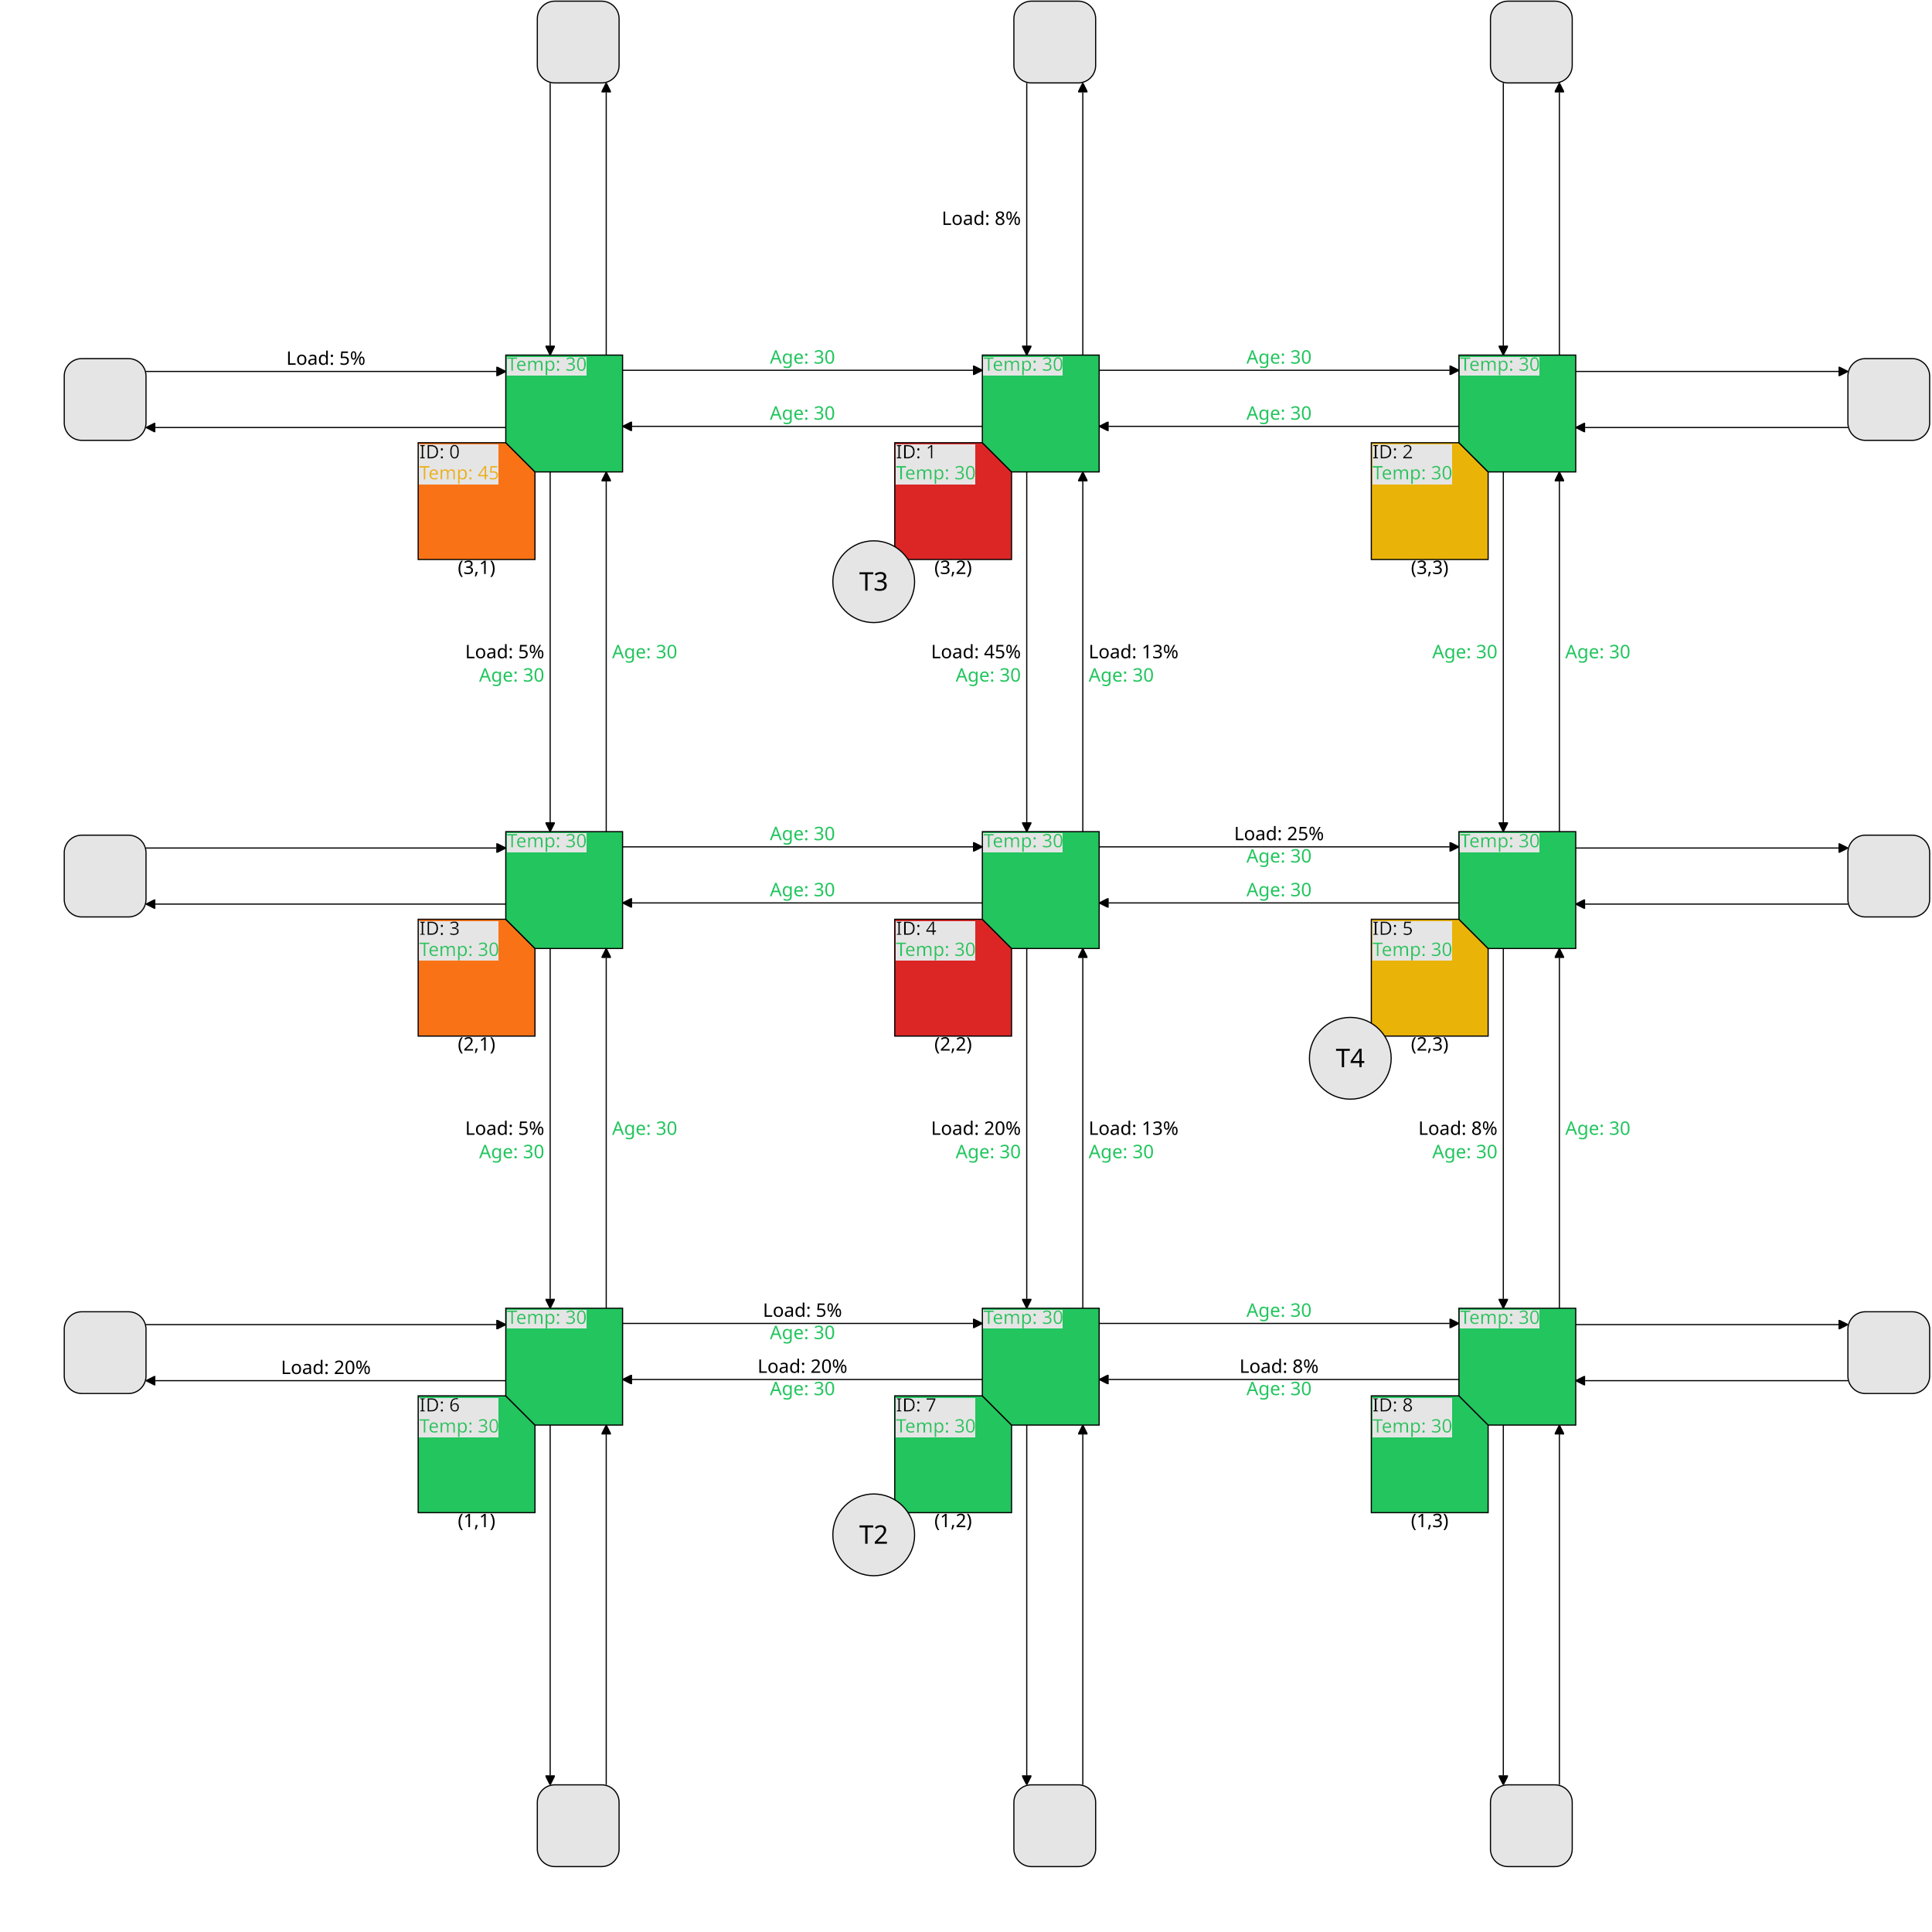
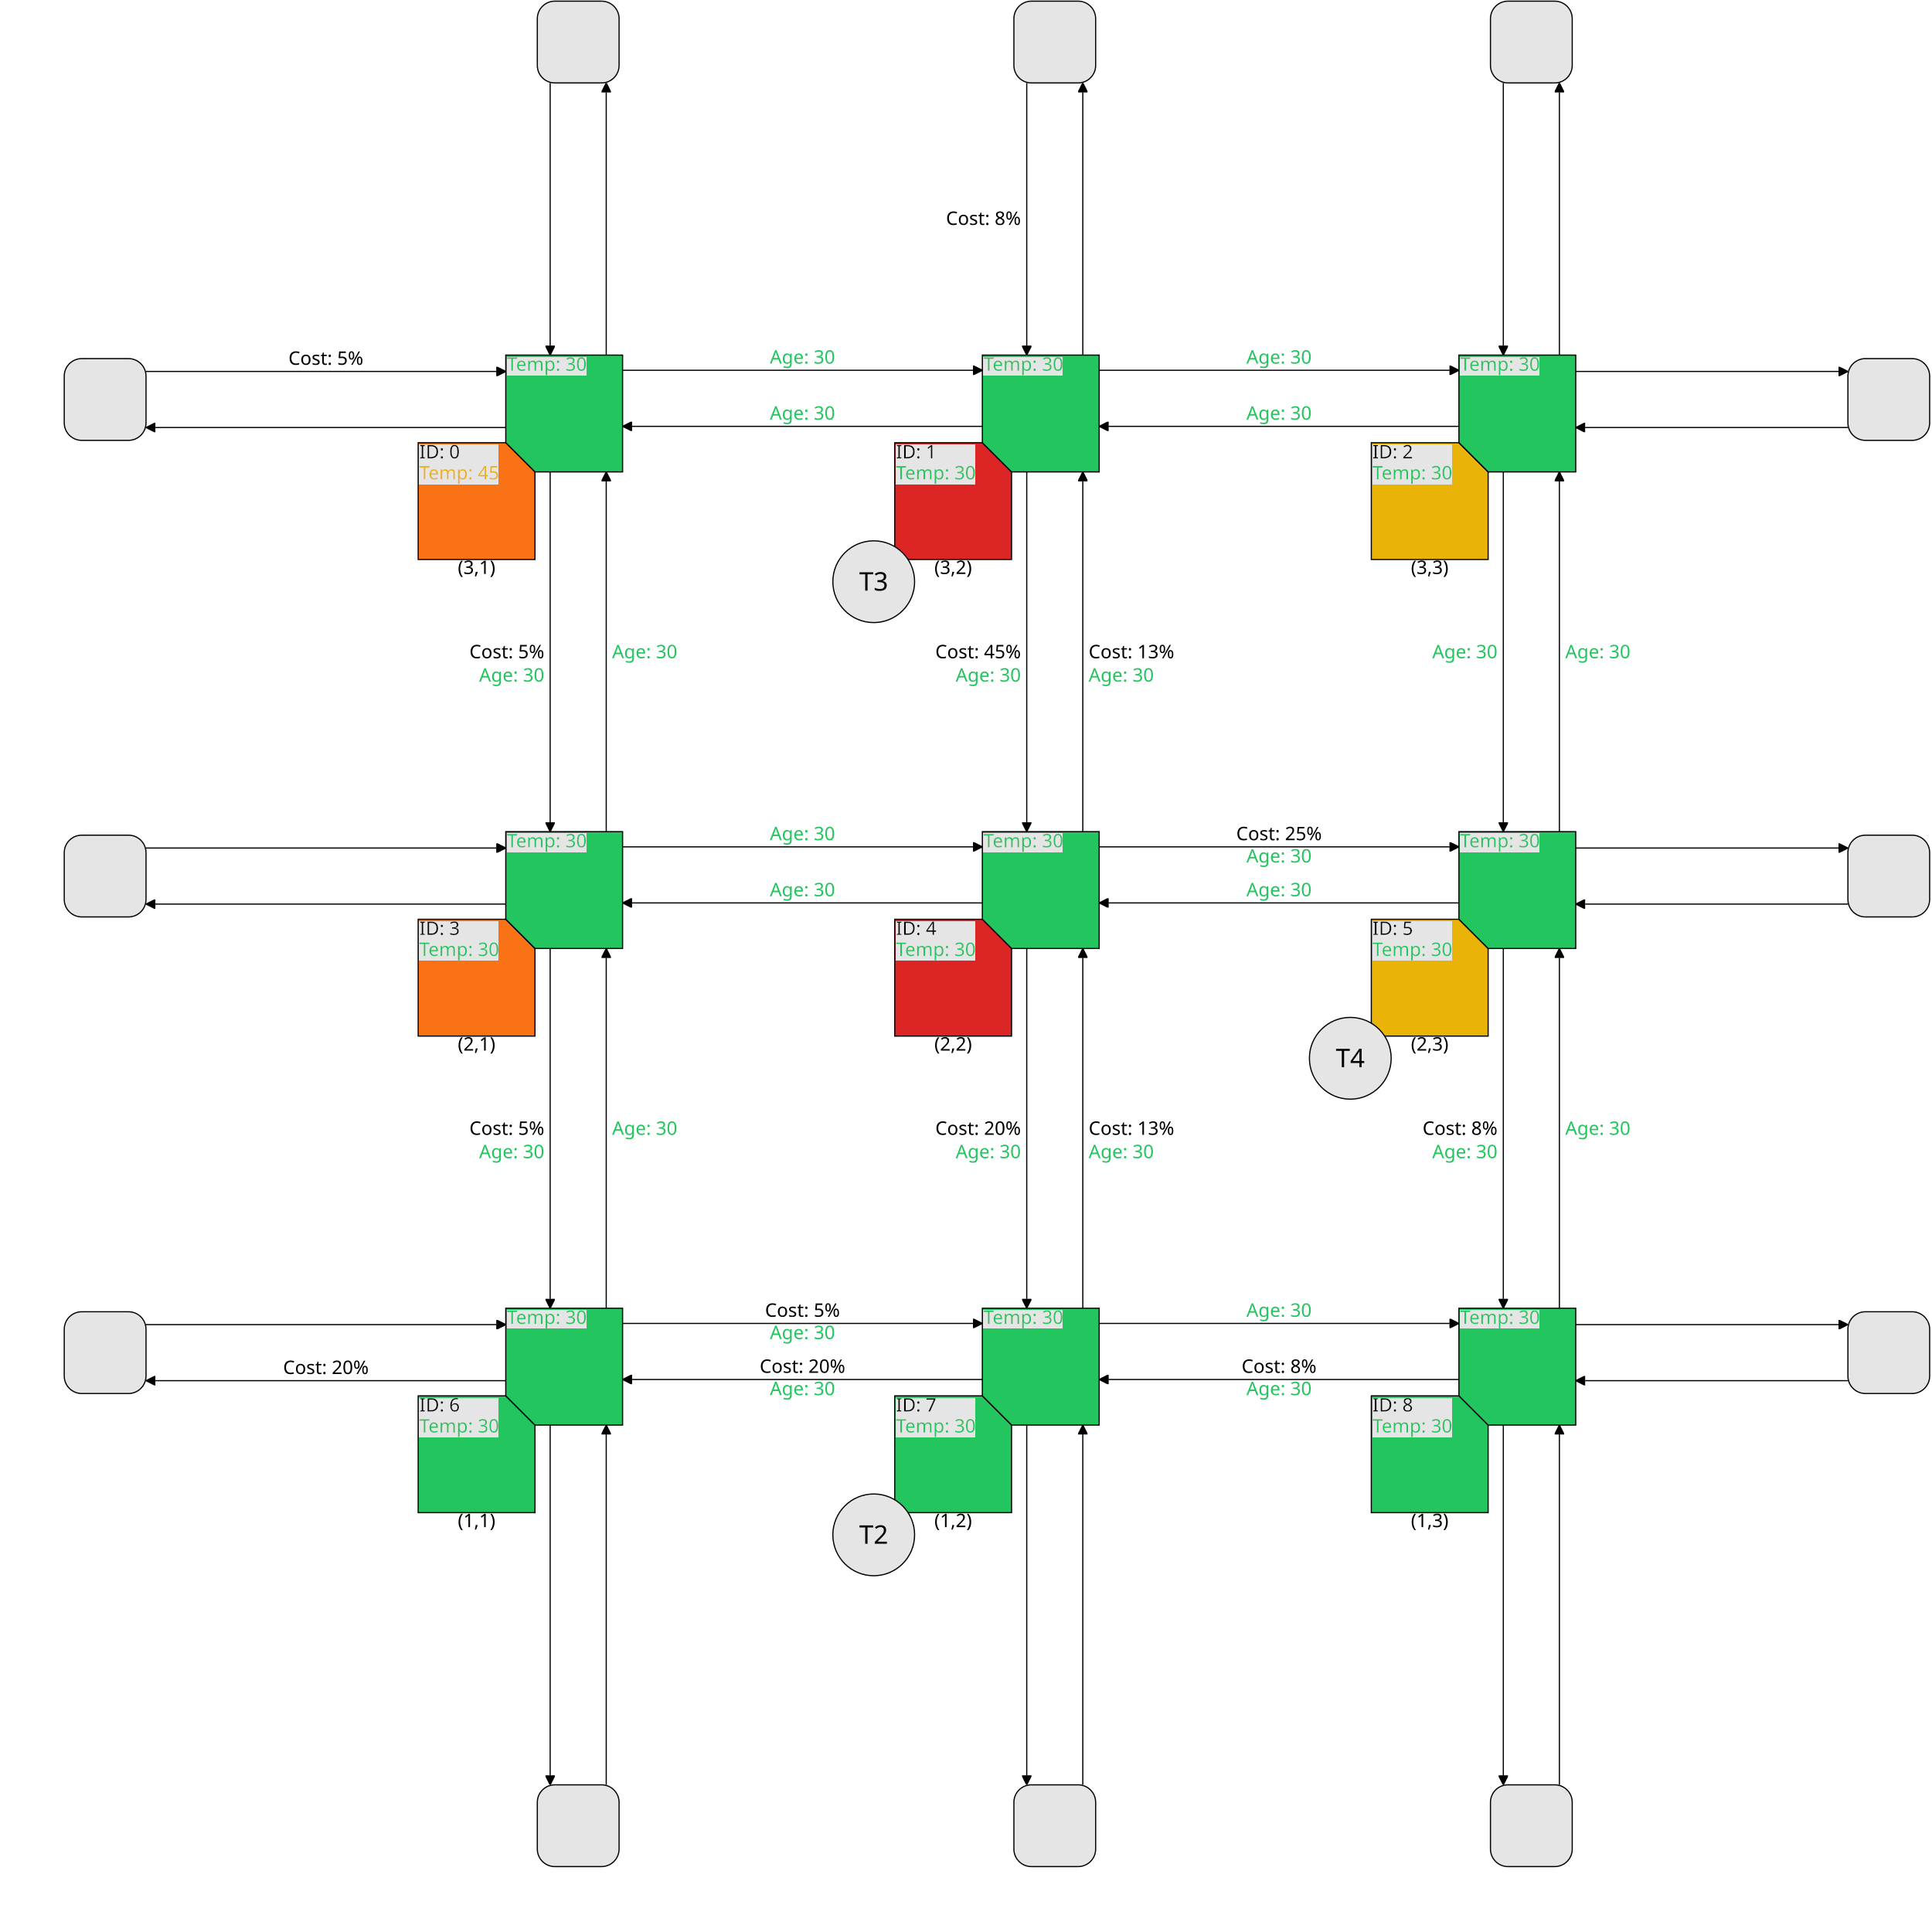
<svg xmlns="http://www.w3.org/2000/svg" preserveAspectRation="xMidYMid meet" class="mx-auto" viewBox="-304 -304 1654 1654">
  <defs>
    <marker id="arrowHead" orient="auto" markerWidth="8" markerHeight="8" refY="4">
      <path d="M0,0 M0,0 V8 L8,4 Z" fill="black" fill-rule="evenodd" stroke="black" stroke-linecap="butt" stroke-width="1" />
    </marker>
    <filter x="0" y="0" width="1" height="1" id="textBackground">
      <feFlood flood-color="#e5e5e5" />
      <feComposite in="SourceGraphic" operator="or" />
    </filter>
  </defs>
  <style>.baseFill{fill: #e5e5e5;}
#c0 {fill: #f97316;}
#r0 {fill: #22c55e;}
#c1 {fill: #dc2626;}
#r1 {fill: #22c55e;}
#c2 {fill: #eab308;}
#r2 {fill: #22c55e;}
#c3 {fill: #f97316;}
#r3 {fill: #22c55e;}
#c4 {fill: #dc2626;}
#r4 {fill: #22c55e;}
#c5 {fill: #eab308;}
#r5 {fill: #22c55e;}
#c6 {fill: #22c55e;}
#r6 {fill: #22c55e;}
#c7 {fill: #22c55e;}
#r7 {fill: #22c55e;}
#c8 {fill: #22c55e;}
#r8 {fill: #22c55e;}</style>
  <g id="mainGroup">
    <g id="processingGroup">
      <g id="0">
        <path id="c0" d="M54,75 l0,100 l100,0 l0,-75 l-25,-25 l-75,0 Z" class="baseFill" fill-rule="evenodd" stroke="black" stroke-linecap="butt" stroke-width="1" />
        <path id="r0" d="M129,75 l0,-75 l100,0 l0,100 l-75,0 Z" class="baseFill" fill-rule="evenodd" stroke="black" stroke-linecap="butt" stroke-width="1" />
      </g>
      <g id="1">
        <path id="c1" d="M462,75 l0,100 l100,0 l0,-75 l-25,-25 l-75,0 Z" class="baseFill" fill-rule="evenodd" stroke="black" stroke-linecap="butt" stroke-width="1" />
        <path id="r1" d="M537,75 l0,-75 l100,0 l0,100 l-75,0 Z" class="baseFill" fill-rule="evenodd" stroke="black" stroke-linecap="butt" stroke-width="1" />
        <g>
          <circle cx="444" cy="194" r="35" fill="#e5e5e5" stroke="black" stroke-width="1" />
          <text x="444" y="194" font-size="22px" font-family="Roboto Mono" text-anchor="middle" dominant-baseline="middle" fill="black">T3</text>
        </g>
      </g>
      <g id="2">
        <path id="c2" d="M870,75 l0,100 l100,0 l0,-75 l-25,-25 l-75,0 Z" class="baseFill" fill-rule="evenodd" stroke="black" stroke-linecap="butt" stroke-width="1" />
        <path id="r2" d="M945,75 l0,-75 l100,0 l0,100 l-75,0 Z" class="baseFill" fill-rule="evenodd" stroke="black" stroke-linecap="butt" stroke-width="1" />
      </g>
      <g id="3">
        <path id="c3" d="M54,483 l0,100 l100,0 l0,-75 l-25,-25 l-75,0 Z" class="baseFill" fill-rule="evenodd" stroke="black" stroke-linecap="butt" stroke-width="1" />
        <path id="r3" d="M129,483 l0,-75 l100,0 l0,100 l-75,0 Z" class="baseFill" fill-rule="evenodd" stroke="black" stroke-linecap="butt" stroke-width="1" />
      </g>
      <g id="4">
        <path id="c4" d="M462,483 l0,100 l100,0 l0,-75 l-25,-25 l-75,0 Z" class="baseFill" fill-rule="evenodd" stroke="black" stroke-linecap="butt" stroke-width="1" />
        <path id="r4" d="M537,483 l0,-75 l100,0 l0,100 l-75,0 Z" class="baseFill" fill-rule="evenodd" stroke="black" stroke-linecap="butt" stroke-width="1" />
      </g>
      <g id="5">
        <path id="c5" d="M870,483 l0,100 l100,0 l0,-75 l-25,-25 l-75,0 Z" class="baseFill" fill-rule="evenodd" stroke="black" stroke-linecap="butt" stroke-width="1" />
        <path id="r5" d="M945,483 l0,-75 l100,0 l0,100 l-75,0 Z" class="baseFill" fill-rule="evenodd" stroke="black" stroke-linecap="butt" stroke-width="1" />
        <g>
          <circle cx="852" cy="602" r="35" fill="#e5e5e5" stroke="black" stroke-width="1" />
          <text x="852" y="602" font-size="22px" font-family="Roboto Mono" text-anchor="middle" dominant-baseline="middle" fill="black">T4</text>
        </g>
      </g>
      <g id="6">
        <path id="c6" d="M54,891 l0,100 l100,0 l0,-75 l-25,-25 l-75,0 Z" class="baseFill" fill-rule="evenodd" stroke="black" stroke-linecap="butt" stroke-width="1" />
        <path id="r6" d="M129,891 l0,-75 l100,0 l0,100 l-75,0 Z" class="baseFill" fill-rule="evenodd" stroke="black" stroke-linecap="butt" stroke-width="1" />
      </g>
      <g id="7">
        <path id="c7" d="M462,891 l0,100 l100,0 l0,-75 l-25,-25 l-75,0 Z" class="baseFill" fill-rule="evenodd" stroke="black" stroke-linecap="butt" stroke-width="1" />
        <path id="r7" d="M537,891 l0,-75 l100,0 l0,100 l-75,0 Z" class="baseFill" fill-rule="evenodd" stroke="black" stroke-linecap="butt" stroke-width="1" />
        <g>
          <circle cx="444" cy="1010" r="35" fill="#e5e5e5" stroke="black" stroke-width="1" />
          <text x="444" y="1010" font-size="22px" font-family="Roboto Mono" text-anchor="middle" dominant-baseline="middle" fill="black">T2</text>
        </g>
      </g>
      <g id="8">
        <path id="c8" d="M870,891 l0,100 l100,0 l0,-75 l-25,-25 l-75,0 Z" class="baseFill" fill-rule="evenodd" stroke="black" stroke-linecap="butt" stroke-width="1" />
        <path id="r8" d="M945,891 l0,-75 l100,0 l0,100 l-75,0 Z" class="baseFill" fill-rule="evenodd" stroke="black" stroke-linecap="butt" stroke-width="1" />
      </g>
    </g>
    <g>
      <g>
        <path d="M167,100 v300" fill-rule="evenodd" stroke="black" stroke-linecap="butt" stroke-width="1" marker-end="url(#arrowHead)" />
        <path d="M229,13 h300" fill-rule="evenodd" stroke="black" stroke-linecap="butt" stroke-width="1" marker-end="url(#arrowHead)" />
        <path d="M575,100 v300" fill-rule="evenodd" stroke="black" stroke-linecap="butt" stroke-width="1" marker-end="url(#arrowHead)" />
        <path d="M537,61 h-300" fill-rule="evenodd" stroke="black" stroke-linecap="butt" stroke-width="1" marker-end="url(#arrowHead)" />
        <path d="M637,13 h300" fill-rule="evenodd" stroke="black" stroke-linecap="butt" stroke-width="1" marker-end="url(#arrowHead)" />
        <path d="M983,100 v300" fill-rule="evenodd" stroke="black" stroke-linecap="butt" stroke-width="1" marker-end="url(#arrowHead)" />
        <path d="M945,61 h-300" fill-rule="evenodd" stroke="black" stroke-linecap="butt" stroke-width="1" marker-end="url(#arrowHead)" />
        <path d="M215,408 v-300" fill-rule="evenodd" stroke="black" stroke-linecap="butt" stroke-width="1" marker-end="url(#arrowHead)" />
        <path d="M167,508 v300" fill-rule="evenodd" stroke="black" stroke-linecap="butt" stroke-width="1" marker-end="url(#arrowHead)" />
        <path d="M229,421 h300" fill-rule="evenodd" stroke="black" stroke-linecap="butt" stroke-width="1" marker-end="url(#arrowHead)" />
        <path d="M623,408 v-300" fill-rule="evenodd" stroke="black" stroke-linecap="butt" stroke-width="1" marker-end="url(#arrowHead)" />
        <path d="M575,508 v300" fill-rule="evenodd" stroke="black" stroke-linecap="butt" stroke-width="1" marker-end="url(#arrowHead)" />
        <path d="M537,469 h-300" fill-rule="evenodd" stroke="black" stroke-linecap="butt" stroke-width="1" marker-end="url(#arrowHead)" />
        <path d="M637,421 h300" fill-rule="evenodd" stroke="black" stroke-linecap="butt" stroke-width="1" marker-end="url(#arrowHead)" />
        <path d="M1031,408 v-300" fill-rule="evenodd" stroke="black" stroke-linecap="butt" stroke-width="1" marker-end="url(#arrowHead)" />
        <path d="M983,508 v300" fill-rule="evenodd" stroke="black" stroke-linecap="butt" stroke-width="1" marker-end="url(#arrowHead)" />
        <path d="M945,469 h-300" fill-rule="evenodd" stroke="black" stroke-linecap="butt" stroke-width="1" marker-end="url(#arrowHead)" />
        <path d="M215,816 v-300" fill-rule="evenodd" stroke="black" stroke-linecap="butt" stroke-width="1" marker-end="url(#arrowHead)" />
        <path d="M229,829 h300" fill-rule="evenodd" stroke="black" stroke-linecap="butt" stroke-width="1" marker-end="url(#arrowHead)" />
        <path d="M623,816 v-300" fill-rule="evenodd" stroke="black" stroke-linecap="butt" stroke-width="1" marker-end="url(#arrowHead)" />
        <path d="M537,877 h-300" fill-rule="evenodd" stroke="black" stroke-linecap="butt" stroke-width="1" marker-end="url(#arrowHead)" />
        <path d="M637,829 h300" fill-rule="evenodd" stroke="black" stroke-linecap="butt" stroke-width="1" marker-end="url(#arrowHead)" />
        <path d="M1031,816 v-300" fill-rule="evenodd" stroke="black" stroke-linecap="butt" stroke-width="1" marker-end="url(#arrowHead)" />
        <path d="M945,877 h-300" fill-rule="evenodd" stroke="black" stroke-linecap="butt" stroke-width="1" marker-end="url(#arrowHead)" />
      </g>
      <g id="edgeConnetions" class="edgeData">
        <path d="M167,-233 v225" fill-rule="evenodd" stroke="black" stroke-linecap="butt" stroke-width="1" marker-end="url(#arrowHead)" />
        <path d="M-179,14 h300" fill-rule="evenodd" stroke="black" stroke-linecap="butt" stroke-width="1" marker-end="url(#arrowHead)" />
        <path d="M575,-233 v225" fill-rule="evenodd" stroke="black" stroke-linecap="butt" stroke-width="1" marker-end="url(#arrowHead)" />
        <path d="M983,-233 v225" fill-rule="evenodd" stroke="black" stroke-linecap="butt" stroke-width="1" marker-end="url(#arrowHead)" />
        <path d="M1278,62 h-225" fill-rule="evenodd" stroke="black" stroke-linecap="butt" stroke-width="1" marker-end="url(#arrowHead)" />
        <path d="M-179,422 h300" fill-rule="evenodd" stroke="black" stroke-linecap="butt" stroke-width="1" marker-end="url(#arrowHead)" />
        <path d="M1278,470 h-225" fill-rule="evenodd" stroke="black" stroke-linecap="butt" stroke-width="1" marker-end="url(#arrowHead)" />
        <path d="M215,1224 v-300" fill-rule="evenodd" stroke="black" stroke-linecap="butt" stroke-width="1" marker-end="url(#arrowHead)" />
        <path d="M-179,830 h300" fill-rule="evenodd" stroke="black" stroke-linecap="butt" stroke-width="1" marker-end="url(#arrowHead)" />
        <path d="M623,1224 v-300" fill-rule="evenodd" stroke="black" stroke-linecap="butt" stroke-width="1" marker-end="url(#arrowHead)" />
        <path d="M1031,1224 v-300" fill-rule="evenodd" stroke="black" stroke-linecap="butt" stroke-width="1" marker-end="url(#arrowHead)" />
        <path d="M1278,878 h-225" fill-rule="evenodd" stroke="black" stroke-linecap="butt" stroke-width="1" marker-end="url(#arrowHead)" />
        <path d="M215,0 v-225" fill-rule="evenodd" stroke="black" stroke-linecap="butt" stroke-width="1" marker-end="url(#arrowHead)" />
        <path d="M129,62 h-300" fill-rule="evenodd" stroke="black" stroke-linecap="butt" stroke-width="1" marker-end="url(#arrowHead)" />
        <path d="M623,0 v-225" fill-rule="evenodd" stroke="black" stroke-linecap="butt" stroke-width="1" marker-end="url(#arrowHead)" />
        <path d="M1031,0 v-225" fill-rule="evenodd" stroke="black" stroke-linecap="butt" stroke-width="1" marker-end="url(#arrowHead)" />
        <path d="M1045,14 h225" fill-rule="evenodd" stroke="black" stroke-linecap="butt" stroke-width="1" marker-end="url(#arrowHead)" />
        <path d="M129,470 h-300" fill-rule="evenodd" stroke="black" stroke-linecap="butt" stroke-width="1" marker-end="url(#arrowHead)" />
        <path d="M1045,422 h225" fill-rule="evenodd" stroke="black" stroke-linecap="butt" stroke-width="1" marker-end="url(#arrowHead)" />
        <path d="M167,916 v300" fill-rule="evenodd" stroke="black" stroke-linecap="butt" stroke-width="1" marker-end="url(#arrowHead)" />
        <path d="M129,878 h-300" fill-rule="evenodd" stroke="black" stroke-linecap="butt" stroke-width="1" marker-end="url(#arrowHead)" />
        <path d="M575,916 v300" fill-rule="evenodd" stroke="black" stroke-linecap="butt" stroke-width="1" marker-end="url(#arrowHead)" />
        <path d="M983,916 v300" fill-rule="evenodd" stroke="black" stroke-linecap="butt" stroke-width="1" marker-end="url(#arrowHead)" />
        <path d="M1045,830 h225" fill-rule="evenodd" stroke="black" stroke-linecap="butt" stroke-width="1" marker-end="url(#arrowHead)" />
      </g>
    </g>
    <g id="information">
      <g>
        <g filter="url(#textBackground)" clip-path="path('m0,0 l0,100 l98,0 l0,-75 l-25,-25 l-75,0 Z')">
          <text x="55" y="76" font-size="16px" font-family="Roboto Mono" text-anchor="start" dominant-baseline="text-before-edge" fill="black">ID: 0</text>
          <text x="55" y="94" font-size="16px" font-family="Roboto Mono" text-anchor="start" dominant-baseline="text-before-edge" fill="#eab308">Temp: 45</text>
        </g>
        <g filter="url(#textBackground)" clip-path="path('m0,0 l0,74 l25,25 l73,0 l0,-100 Z')">
          <text x="130" y="1" font-size="16px" font-family="Roboto Mono" text-anchor="start" dominant-baseline="text-before-edge" fill="#22c55e">Temp: 30</text>
        </g>
        <text x="104" y="175" font-size="16px" font-family="Roboto Mono" text-anchor="middle" dominant-baseline="text-before-edge" fill="black">(3,1)</text>
-         <text x="162" y="254" font-size="16px" font-family="Roboto Mono" text-anchor="end" dominant-baseline="middle" fill="#000">Load: 5%</text>
+         <text x="162" y="254" font-size="16px" font-family="Roboto Mono" text-anchor="end" dominant-baseline="middle" fill="#000">Cost: 5%</text>
        <text x="162" y="274" font-size="16px" font-family="Roboto Mono" text-anchor="end" dominant-baseline="middle" fill="#22c55e">Age: 30</text>
        <text x="383" y="12" font-size="16px" font-family="Roboto Mono" text-anchor="middle" dominant-baseline="text-after-edge" fill="#22c55e">Age: 30</text>
-         <text x="-25" y="13" font-size="16px" font-family="Roboto Mono" text-anchor="middle" dominant-baseline="text-after-edge" fill="#000" class="edgeData">Load: 5%</text>
+         <text x="-25" y="13" font-size="16px" font-family="Roboto Mono" text-anchor="middle" dominant-baseline="text-after-edge" fill="#000" class="edgeData">Cost: 5%</text>
      </g>
      <g>
        <g filter="url(#textBackground)" clip-path="path('m0,0 l0,100 l98,0 l0,-75 l-25,-25 l-75,0 Z')">
          <text x="463" y="76" font-size="16px" font-family="Roboto Mono" text-anchor="start" dominant-baseline="text-before-edge" fill="black">ID: 1</text>
          <text x="463" y="94" font-size="16px" font-family="Roboto Mono" text-anchor="start" dominant-baseline="text-before-edge" fill="#22c55e">Temp: 30</text>
        </g>
        <g filter="url(#textBackground)" clip-path="path('m0,0 l0,74 l25,25 l73,0 l0,-100 Z')">
          <text x="538" y="1" font-size="16px" font-family="Roboto Mono" text-anchor="start" dominant-baseline="text-before-edge" fill="#22c55e">Temp: 30</text>
        </g>
        <text x="512" y="175" font-size="16px" font-family="Roboto Mono" text-anchor="middle" dominant-baseline="text-before-edge" fill="black">(3,2)</text>
-         <text x="570" y="254" font-size="16px" font-family="Roboto Mono" text-anchor="end" dominant-baseline="middle" fill="#000">Load: 45%</text>
+         <text x="570" y="254" font-size="16px" font-family="Roboto Mono" text-anchor="end" dominant-baseline="middle" fill="#000">Cost: 45%</text>
        <text x="570" y="274" font-size="16px" font-family="Roboto Mono" text-anchor="end" dominant-baseline="middle" fill="#22c55e">Age: 30</text>
        <text x="383" y="60" font-size="16px" font-family="Roboto Mono" text-anchor="middle" dominant-baseline="text-after-edge" fill="#22c55e">Age: 30</text>
        <text x="791" y="12" font-size="16px" font-family="Roboto Mono" text-anchor="middle" dominant-baseline="text-after-edge" fill="#22c55e">Age: 30</text>
-         <text x="570" y="-117" font-size="16px" font-family="Roboto Mono" text-anchor="end" dominant-baseline="middle" fill="#000" class="edgeData">Load: 8%</text>
+         <text x="570" y="-117" font-size="16px" font-family="Roboto Mono" text-anchor="end" dominant-baseline="middle" fill="#000" class="edgeData">Cost: 8%</text>
      </g>
      <g>
        <g filter="url(#textBackground)" clip-path="path('m0,0 l0,100 l98,0 l0,-75 l-25,-25 l-75,0 Z')">
          <text x="871" y="76" font-size="16px" font-family="Roboto Mono" text-anchor="start" dominant-baseline="text-before-edge" fill="black">ID: 2</text>
          <text x="871" y="94" font-size="16px" font-family="Roboto Mono" text-anchor="start" dominant-baseline="text-before-edge" fill="#22c55e">Temp: 30</text>
        </g>
        <g filter="url(#textBackground)" clip-path="path('m0,0 l0,74 l25,25 l73,0 l0,-100 Z')">
          <text x="946" y="1" font-size="16px" font-family="Roboto Mono" text-anchor="start" dominant-baseline="text-before-edge" fill="#22c55e">Temp: 30</text>
        </g>
        <text x="920" y="175" font-size="16px" font-family="Roboto Mono" text-anchor="middle" dominant-baseline="text-before-edge" fill="black">(3,3)</text>
        <text x="978" y="254" font-size="16px" font-family="Roboto Mono" text-anchor="end" dominant-baseline="middle" fill="#22c55e">Age: 30</text>
        <text x="791" y="60" font-size="16px" font-family="Roboto Mono" text-anchor="middle" dominant-baseline="text-after-edge" fill="#22c55e">Age: 30</text>
      </g>
      <g>
        <g filter="url(#textBackground)" clip-path="path('m0,0 l0,100 l98,0 l0,-75 l-25,-25 l-75,0 Z')">
          <text x="55" y="484" font-size="16px" font-family="Roboto Mono" text-anchor="start" dominant-baseline="text-before-edge" fill="black">ID: 3</text>
          <text x="55" y="502" font-size="16px" font-family="Roboto Mono" text-anchor="start" dominant-baseline="text-before-edge" fill="#22c55e">Temp: 30</text>
        </g>
        <g filter="url(#textBackground)" clip-path="path('m0,0 l0,74 l25,25 l73,0 l0,-100 Z')">
          <text x="130" y="409" font-size="16px" font-family="Roboto Mono" text-anchor="start" dominant-baseline="text-before-edge" fill="#22c55e">Temp: 30</text>
        </g>
        <text x="104" y="583" font-size="16px" font-family="Roboto Mono" text-anchor="middle" dominant-baseline="text-before-edge" fill="black">(2,1)</text>
-         <text x="162" y="662" font-size="16px" font-family="Roboto Mono" text-anchor="end" dominant-baseline="middle" fill="#000">Load: 5%</text>
+         <text x="162" y="662" font-size="16px" font-family="Roboto Mono" text-anchor="end" dominant-baseline="middle" fill="#000">Cost: 5%</text>
        <text x="162" y="682" font-size="16px" font-family="Roboto Mono" text-anchor="end" dominant-baseline="middle" fill="#22c55e">Age: 30</text>
        <text x="220" y="254" font-size="16px" font-family="Roboto Mono" text-anchor="start" dominant-baseline="middle" fill="#22c55e">Age: 30</text>
        <text x="383" y="420" font-size="16px" font-family="Roboto Mono" text-anchor="middle" dominant-baseline="text-after-edge" fill="#22c55e">Age: 30</text>
      </g>
      <g>
        <g filter="url(#textBackground)" clip-path="path('m0,0 l0,100 l98,0 l0,-75 l-25,-25 l-75,0 Z')">
          <text x="463" y="484" font-size="16px" font-family="Roboto Mono" text-anchor="start" dominant-baseline="text-before-edge" fill="black">ID: 4</text>
          <text x="463" y="502" font-size="16px" font-family="Roboto Mono" text-anchor="start" dominant-baseline="text-before-edge" fill="#22c55e">Temp: 30</text>
        </g>
        <g filter="url(#textBackground)" clip-path="path('m0,0 l0,74 l25,25 l73,0 l0,-100 Z')">
          <text x="538" y="409" font-size="16px" font-family="Roboto Mono" text-anchor="start" dominant-baseline="text-before-edge" fill="#22c55e">Temp: 30</text>
        </g>
        <text x="512" y="583" font-size="16px" font-family="Roboto Mono" text-anchor="middle" dominant-baseline="text-before-edge" fill="black">(2,2)</text>
-         <text x="628" y="254" font-size="16px" font-family="Roboto Mono" text-anchor="start" dominant-baseline="middle" fill="#000">Load: 13%</text>
+         <text x="628" y="254" font-size="16px" font-family="Roboto Mono" text-anchor="start" dominant-baseline="middle" fill="#000">Cost: 13%</text>
        <text x="628" y="274" font-size="16px" font-family="Roboto Mono" text-anchor="start" dominant-baseline="middle" fill="#22c55e">Age: 30</text>
-         <text x="570" y="662" font-size="16px" font-family="Roboto Mono" text-anchor="end" dominant-baseline="middle" fill="#000">Load: 20%</text>
+         <text x="570" y="662" font-size="16px" font-family="Roboto Mono" text-anchor="end" dominant-baseline="middle" fill="#000">Cost: 20%</text>
        <text x="570" y="682" font-size="16px" font-family="Roboto Mono" text-anchor="end" dominant-baseline="middle" fill="#22c55e">Age: 30</text>
-         <text x="791" y="420" font-size="16px" font-family="Roboto Mono" text-anchor="middle" dominant-baseline="text-after-edge" fill="#000">Load: 25%</text>
+         <text x="791" y="420" font-size="16px" font-family="Roboto Mono" text-anchor="middle" dominant-baseline="text-after-edge" fill="#000">Cost: 25%</text>
        <text x="791" y="422" font-size="16px" font-family="Roboto Mono" text-anchor="middle" dominant-baseline="text-before-edge" fill="#22c55e">Age: 30</text>
        <text x="383" y="468" font-size="16px" font-family="Roboto Mono" text-anchor="middle" dominant-baseline="text-after-edge" fill="#22c55e">Age: 30</text>
      </g>
      <g>
        <g filter="url(#textBackground)" clip-path="path('m0,0 l0,100 l98,0 l0,-75 l-25,-25 l-75,0 Z')">
          <text x="871" y="484" font-size="16px" font-family="Roboto Mono" text-anchor="start" dominant-baseline="text-before-edge" fill="black">ID: 5</text>
          <text x="871" y="502" font-size="16px" font-family="Roboto Mono" text-anchor="start" dominant-baseline="text-before-edge" fill="#22c55e">Temp: 30</text>
        </g>
        <g filter="url(#textBackground)" clip-path="path('m0,0 l0,74 l25,25 l73,0 l0,-100 Z')">
          <text x="946" y="409" font-size="16px" font-family="Roboto Mono" text-anchor="start" dominant-baseline="text-before-edge" fill="#22c55e">Temp: 30</text>
        </g>
        <text x="920" y="583" font-size="16px" font-family="Roboto Mono" text-anchor="middle" dominant-baseline="text-before-edge" fill="black">(2,3)</text>
-         <text x="978" y="662" font-size="16px" font-family="Roboto Mono" text-anchor="end" dominant-baseline="middle" fill="#000">Load: 8%</text>
+         <text x="978" y="662" font-size="16px" font-family="Roboto Mono" text-anchor="end" dominant-baseline="middle" fill="#000">Cost: 8%</text>
        <text x="978" y="682" font-size="16px" font-family="Roboto Mono" text-anchor="end" dominant-baseline="middle" fill="#22c55e">Age: 30</text>
        <text x="1036" y="254" font-size="16px" font-family="Roboto Mono" text-anchor="start" dominant-baseline="middle" fill="#22c55e">Age: 30</text>
        <text x="791" y="468" font-size="16px" font-family="Roboto Mono" text-anchor="middle" dominant-baseline="text-after-edge" fill="#22c55e">Age: 30</text>
      </g>
      <g>
        <g filter="url(#textBackground)" clip-path="path('m0,0 l0,100 l98,0 l0,-75 l-25,-25 l-75,0 Z')">
          <text x="55" y="892" font-size="16px" font-family="Roboto Mono" text-anchor="start" dominant-baseline="text-before-edge" fill="black">ID: 6</text>
          <text x="55" y="910" font-size="16px" font-family="Roboto Mono" text-anchor="start" dominant-baseline="text-before-edge" fill="#22c55e">Temp: 30</text>
        </g>
        <g filter="url(#textBackground)" clip-path="path('m0,0 l0,74 l25,25 l73,0 l0,-100 Z')">
          <text x="130" y="817" font-size="16px" font-family="Roboto Mono" text-anchor="start" dominant-baseline="text-before-edge" fill="#22c55e">Temp: 30</text>
        </g>
        <text x="104" y="991" font-size="16px" font-family="Roboto Mono" text-anchor="middle" dominant-baseline="text-before-edge" fill="black">(1,1)</text>
-         <text x="-25" y="877" font-size="16px" font-family="Roboto Mono" text-anchor="middle" dominant-baseline="text-after-edge" fill="#000" class="edgeData">Load: 20%</text>
-         <text x="383" y="828" font-size="16px" font-family="Roboto Mono" text-anchor="middle" dominant-baseline="text-after-edge" fill="#000">Load: 5%</text>
+         <text x="-25" y="877" font-size="16px" font-family="Roboto Mono" text-anchor="middle" dominant-baseline="text-after-edge" fill="#000" class="edgeData">Cost: 20%</text>
+         <text x="383" y="828" font-size="16px" font-family="Roboto Mono" text-anchor="middle" dominant-baseline="text-after-edge" fill="#000">Cost: 5%</text>
        <text x="383" y="830" font-size="16px" font-family="Roboto Mono" text-anchor="middle" dominant-baseline="text-before-edge" fill="#22c55e">Age: 30</text>
        <text x="220" y="662" font-size="16px" font-family="Roboto Mono" text-anchor="start" dominant-baseline="middle" fill="#22c55e">Age: 30</text>
      </g>
      <g>
        <g filter="url(#textBackground)" clip-path="path('m0,0 l0,100 l98,0 l0,-75 l-25,-25 l-75,0 Z')">
          <text x="463" y="892" font-size="16px" font-family="Roboto Mono" text-anchor="start" dominant-baseline="text-before-edge" fill="black">ID: 7</text>
          <text x="463" y="910" font-size="16px" font-family="Roboto Mono" text-anchor="start" dominant-baseline="text-before-edge" fill="#22c55e">Temp: 30</text>
        </g>
        <g filter="url(#textBackground)" clip-path="path('m0,0 l0,74 l25,25 l73,0 l0,-100 Z')">
          <text x="538" y="817" font-size="16px" font-family="Roboto Mono" text-anchor="start" dominant-baseline="text-before-edge" fill="#22c55e">Temp: 30</text>
        </g>
        <text x="512" y="991" font-size="16px" font-family="Roboto Mono" text-anchor="middle" dominant-baseline="text-before-edge" fill="black">(1,2)</text>
-         <text x="628" y="662" font-size="16px" font-family="Roboto Mono" text-anchor="start" dominant-baseline="middle" fill="#000">Load: 13%</text>
+         <text x="628" y="662" font-size="16px" font-family="Roboto Mono" text-anchor="start" dominant-baseline="middle" fill="#000">Cost: 13%</text>
        <text x="628" y="682" font-size="16px" font-family="Roboto Mono" text-anchor="start" dominant-baseline="middle" fill="#22c55e">Age: 30</text>
-         <text x="383" y="876" font-size="16px" font-family="Roboto Mono" text-anchor="middle" dominant-baseline="text-after-edge" fill="#000">Load: 20%</text>
+         <text x="383" y="876" font-size="16px" font-family="Roboto Mono" text-anchor="middle" dominant-baseline="text-after-edge" fill="#000">Cost: 20%</text>
        <text x="383" y="878" font-size="16px" font-family="Roboto Mono" text-anchor="middle" dominant-baseline="text-before-edge" fill="#22c55e">Age: 30</text>
        <text x="791" y="828" font-size="16px" font-family="Roboto Mono" text-anchor="middle" dominant-baseline="text-after-edge" fill="#22c55e">Age: 30</text>
      </g>
      <g>
        <g filter="url(#textBackground)" clip-path="path('m0,0 l0,100 l98,0 l0,-75 l-25,-25 l-75,0 Z')">
          <text x="871" y="892" font-size="16px" font-family="Roboto Mono" text-anchor="start" dominant-baseline="text-before-edge" fill="black">ID: 8</text>
          <text x="871" y="910" font-size="16px" font-family="Roboto Mono" text-anchor="start" dominant-baseline="text-before-edge" fill="#22c55e">Temp: 30</text>
        </g>
        <g filter="url(#textBackground)" clip-path="path('m0,0 l0,74 l25,25 l73,0 l0,-100 Z')">
          <text x="946" y="817" font-size="16px" font-family="Roboto Mono" text-anchor="start" dominant-baseline="text-before-edge" fill="#22c55e">Temp: 30</text>
        </g>
        <text x="920" y="991" font-size="16px" font-family="Roboto Mono" text-anchor="middle" dominant-baseline="text-before-edge" fill="black">(1,3)</text>
-         <text x="791" y="876" font-size="16px" font-family="Roboto Mono" text-anchor="middle" dominant-baseline="text-after-edge" fill="#000">Load: 8%</text>
+         <text x="791" y="876" font-size="16px" font-family="Roboto Mono" text-anchor="middle" dominant-baseline="text-after-edge" fill="#000">Cost: 8%</text>
        <text x="791" y="878" font-size="16px" font-family="Roboto Mono" text-anchor="middle" dominant-baseline="text-before-edge" fill="#22c55e">Age: 30</text>
        <text x="1036" y="662" font-size="16px" font-family="Roboto Mono" text-anchor="start" dominant-baseline="middle" fill="#22c55e">Age: 30</text>
      </g>
    </g>
    <g id="sinksSources" class="edgeData">
      <g>
        <rect x="156" y="-303" width="70" height="70" rx="15" fill="#e5e5e5" stroke="black" stroke-width="1" />
      </g>
      <g>
        <rect x="-249" y="3" width="70" height="70" rx="15" fill="#e5e5e5" stroke="black" stroke-width="1" />
      </g>
      <g>
        <rect x="564" y="-303" width="70" height="70" rx="15" fill="#e5e5e5" stroke="black" stroke-width="1" />
      </g>
      <g>
        <rect x="972" y="-303" width="70" height="70" rx="15" fill="#e5e5e5" stroke="black" stroke-width="1" />
      </g>
      <g>
        <rect x="1278" y="3" width="70" height="70" rx="15" fill="#e5e5e5" stroke="black" stroke-width="1" />
      </g>
      <g>
        <rect x="-249" y="411" width="70" height="70" rx="15" fill="#e5e5e5" stroke="black" stroke-width="1" />
      </g>
      <g>
        <rect x="1278" y="411" width="70" height="70" rx="15" fill="#e5e5e5" stroke="black" stroke-width="1" />
      </g>
      <g>
        <rect x="156" y="1224" width="70" height="70" rx="15" fill="#e5e5e5" stroke="black" stroke-width="1" />
      </g>
      <g>
        <rect x="-249" y="819" width="70" height="70" rx="15" fill="#e5e5e5" stroke="black" stroke-width="1" />
      </g>
      <g>
        <rect x="564" y="1224" width="70" height="70" rx="15" fill="#e5e5e5" stroke="black" stroke-width="1" />
      </g>
      <g>
        <rect x="972" y="1224" width="70" height="70" rx="15" fill="#e5e5e5" stroke="black" stroke-width="1" />
      </g>
      <g>
        <rect x="1278" y="819" width="70" height="70" rx="15" fill="#e5e5e5" stroke="black" stroke-width="1" />
      </g>
    </g>
  </g>
  <rect width="100%" height="100%" fill="none" stroke="#ff0000" stroke-width="1" opacity="0" />
</svg>
